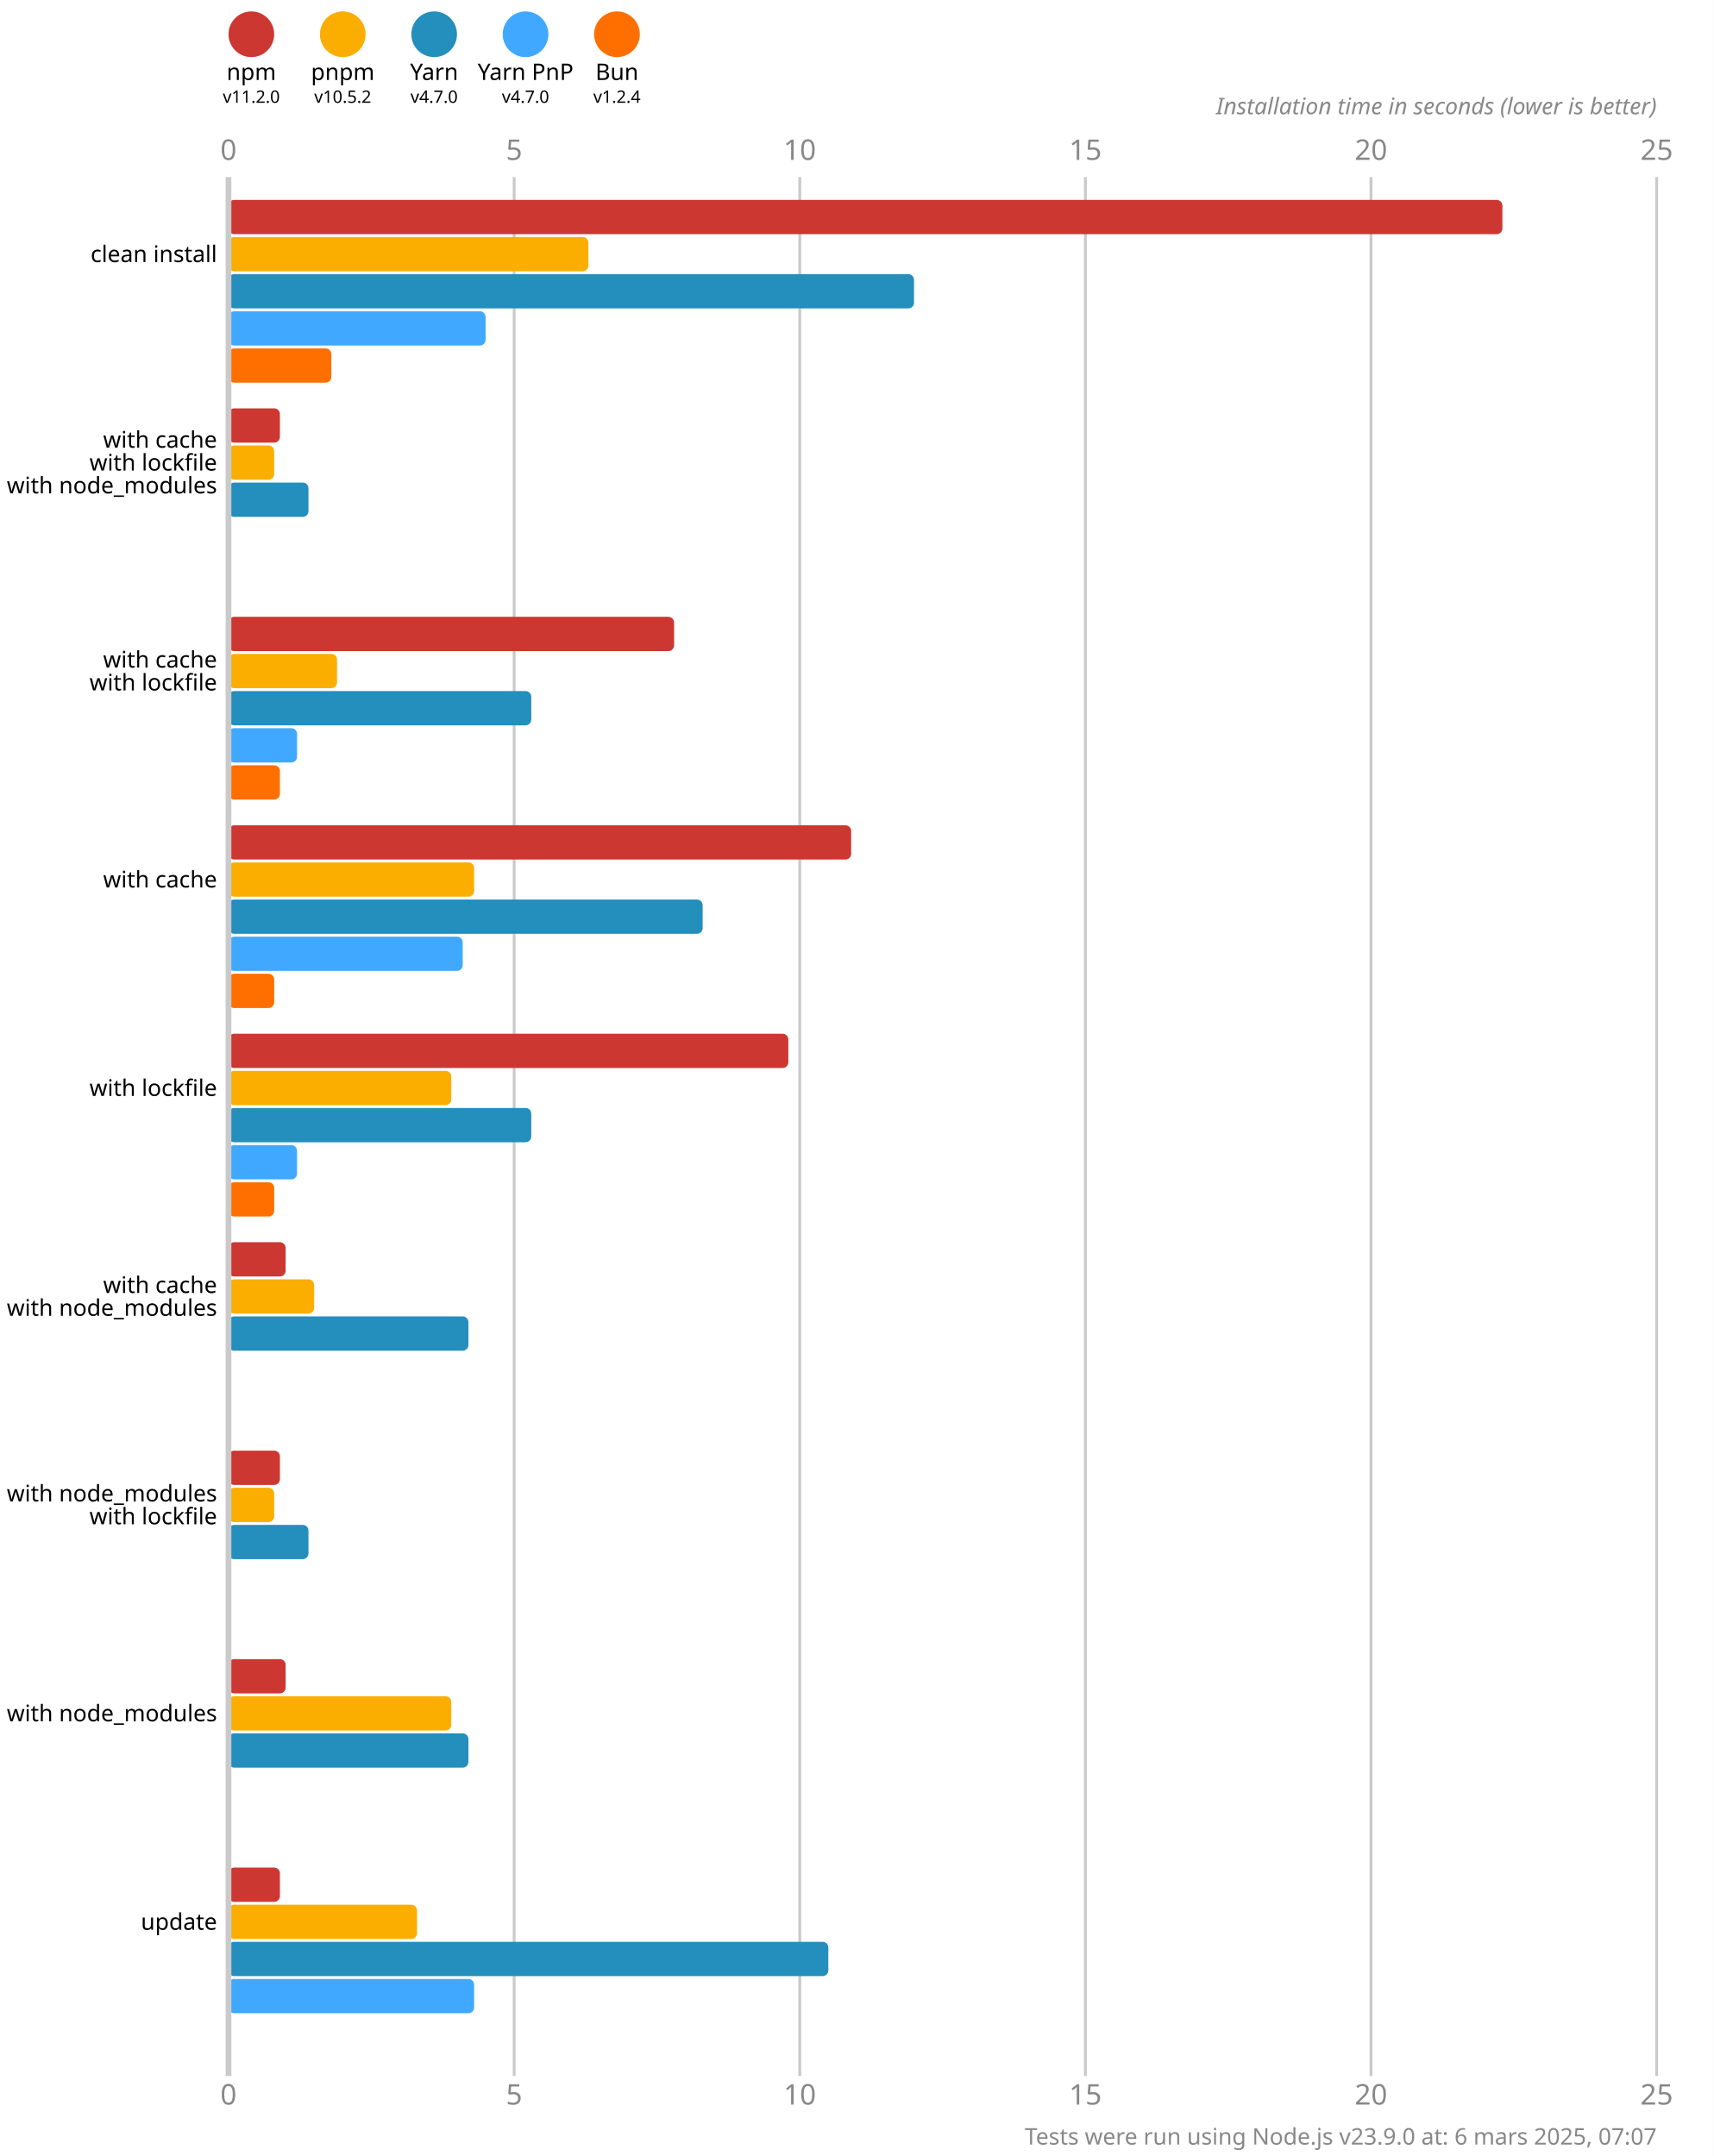
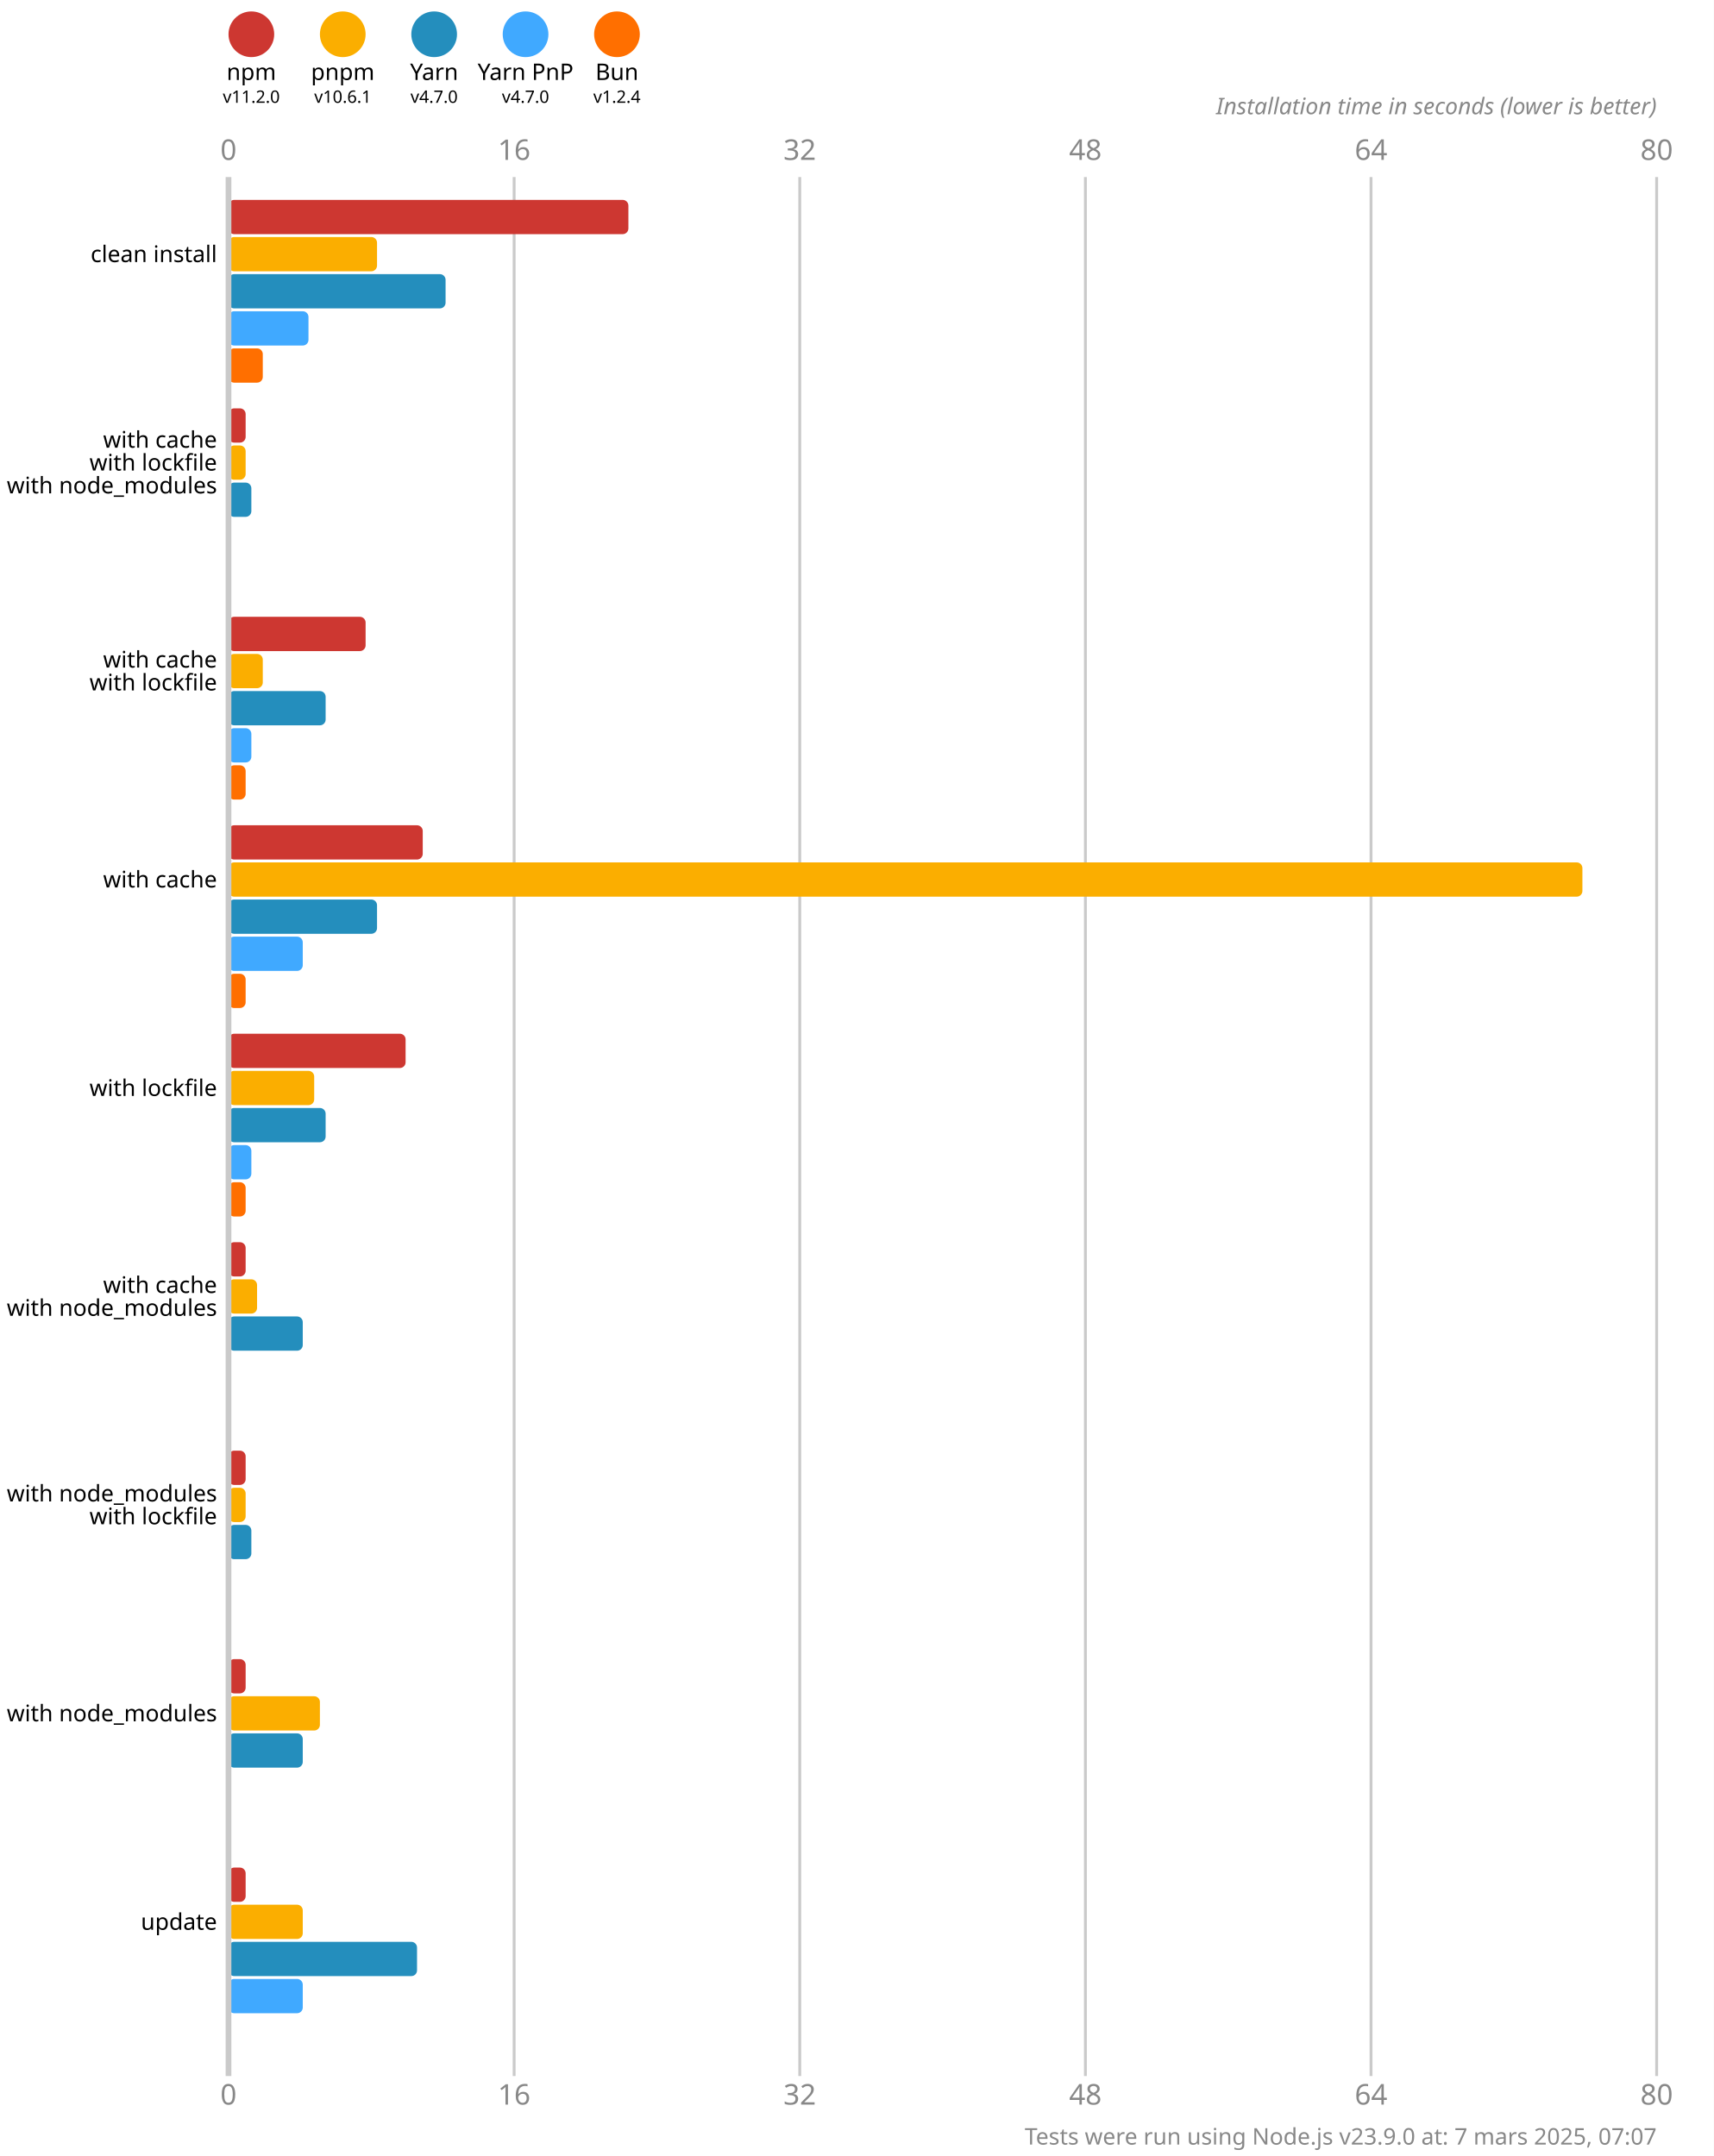
<svg xmlns="http://www.w3.org/2000/svg" version="1.1" viewBox="0 0 300 377.5">
  <style>
    .font { font-family: sans-serif; }
    .s3 { font-size: 3px; }
    .s4 { font-size: 4px; }
    .s5 { font-size: 5px; }
    .line { stroke: #cacaca; }
    .width { stroke-width: 0.5; }
    .text { fill: #888; }
  </style>
  <rect x="0" y="0" width="300" height="377.5" fill="#fff" />
  <circle cx="44" cy="6" r="4" fill="#cd3731" />
  <text x="44" y="14" class="font s4" text-anchor="middle">npm</text>
  <text x="44" y="18" class="font s3" text-anchor="middle">v11.2.0</text>
  <circle cx="60" cy="6" r="4" fill="#fbae00" />
  <text x="60" y="14" class="font s4" text-anchor="middle">pnpm</text>
-   <text x="60" y="18" class="font s3" text-anchor="middle">v10.5.2</text>
+   <text x="60" y="18" class="font s3" text-anchor="middle">v10.6.1</text>
  <circle cx="76" cy="6" r="4" fill="#248ebd" />
  <text x="76" y="14" class="font s4" text-anchor="middle">Yarn</text>
  <text x="76" y="18" class="font s3" text-anchor="middle">v4.7.0</text>
  <circle cx="92" cy="6" r="4" fill="#40a9ff" />
  <text x="92" y="14" class="font s4" text-anchor="middle">Yarn PnP</text>
  <text x="92" y="18" class="font s3" text-anchor="middle">v4.7.0</text>
  <circle cx="108" cy="6" r="4" fill="#ff6f00" />
  <text x="108" y="14" class="font s4" text-anchor="middle">Bun</text>
  <text x="108" y="18" class="font s3" text-anchor="middle">v1.2.4</text>
  <text x="40" y="28" class="font s5 text" text-anchor="middle">0</text>
  <text x="40" y="368.5" class="font s5 text" text-anchor="middle">0</text>
  <line x1="90" y1="31" x2="90" y2="363.5" class="line width" />
-   <text x="90" y="28" class="font s5 text" text-anchor="middle">5</text>
-   <text x="90" y="368.5" class="font s5 text" text-anchor="middle">5</text>
+   <text x="90" y="28" class="font s5 text" text-anchor="middle">16</text>
+   <text x="90" y="368.5" class="font s5 text" text-anchor="middle">16</text>
  <line x1="140" y1="31" x2="140" y2="363.5" class="line width" />
-   <text x="140" y="28" class="font s5 text" text-anchor="middle">10</text>
-   <text x="140" y="368.5" class="font s5 text" text-anchor="middle">10</text>
+   <text x="140" y="28" class="font s5 text" text-anchor="middle">32</text>
+   <text x="140" y="368.5" class="font s5 text" text-anchor="middle">32</text>
  <line x1="190" y1="31" x2="190" y2="363.5" class="line width" />
-   <text x="190" y="28" class="font s5 text" text-anchor="middle">15</text>
-   <text x="190" y="368.5" class="font s5 text" text-anchor="middle">15</text>
+   <text x="190" y="28" class="font s5 text" text-anchor="middle">48</text>
+   <text x="190" y="368.5" class="font s5 text" text-anchor="middle">48</text>
  <line x1="240" y1="31" x2="240" y2="363.5" class="line width" />
-   <text x="240" y="28" class="font s5 text" text-anchor="middle">20</text>
-   <text x="240" y="368.5" class="font s5 text" text-anchor="middle">20</text>
+   <text x="240" y="28" class="font s5 text" text-anchor="middle">64</text>
+   <text x="240" y="368.5" class="font s5 text" text-anchor="middle">64</text>
  <line x1="290" y1="31" x2="290" y2="363.5" class="line width" />
-   <text x="290" y="28" class="font s5 text" text-anchor="middle">25</text>
-   <text x="290" y="368.5" class="font s5 text" text-anchor="middle">25</text>
+   <text x="290" y="28" class="font s5 text" text-anchor="middle">80</text>
+   <text x="290" y="368.5" class="font s5 text" text-anchor="middle">80</text>
  <text x="290" y="20" class="font s4 text" font-style="italic" text-anchor="end">Installation time in seconds (lower is better)</text>
-   <rect x="40" y="35" width="223" height="6" fill="#cd3731" rx="1" ry="1" />
-   <rect x="40" y="41.5" width="63" height="6" fill="#fbae00" rx="1" ry="1" />
-   <rect x="40" y="48" width="120" height="6" fill="#248ebd" rx="1" ry="1" />
-   <rect x="40" y="54.5" width="45" height="6" fill="#40a9ff" rx="1" ry="1" />
-   <rect x="40" y="61" width="18" height="6" fill="#ff6f00" rx="1" ry="1" />
-   <rect x="40" y="71.5" width="9" height="6" fill="#cd3731" rx="1" ry="1" />
-   <rect x="40" y="78" width="8" height="6" fill="#fbae00" rx="1" ry="1" />
-   <rect x="40" y="84.5" width="14" height="6" fill="#248ebd" rx="1" ry="1" />
+   <rect x="40" y="35" width="70" height="6" fill="#cd3731" rx="1" ry="1" />
+   <rect x="40" y="41.5" width="26" height="6" fill="#fbae00" rx="1" ry="1" />
+   <rect x="40" y="48" width="38" height="6" fill="#248ebd" rx="1" ry="1" />
+   <rect x="40" y="54.5" width="14" height="6" fill="#40a9ff" rx="1" ry="1" />
+   <rect x="40" y="61" width="6" height="6" fill="#ff6f00" rx="1" ry="1" />
+   <rect x="40" y="71.5" width="3" height="6" fill="#cd3731" rx="1" ry="1" />
+   <rect x="40" y="78" width="3" height="6" fill="#fbae00" rx="1" ry="1" />
+   <rect x="40" y="84.5" width="4" height="6" fill="#248ebd" rx="1" ry="1" />
  <rect x="40" y="91" width="0" height="6" fill="#40a9ff" rx="1" ry="1" />
  <rect x="40" y="97.5" width="0" height="6" fill="#ff6f00" rx="1" ry="1" />
-   <rect x="40" y="108" width="78" height="6" fill="#cd3731" rx="1" ry="1" />
-   <rect x="40" y="114.5" width="19" height="6" fill="#fbae00" rx="1" ry="1" />
-   <rect x="40" y="121" width="53" height="6" fill="#248ebd" rx="1" ry="1" />
-   <rect x="40" y="127.5" width="12" height="6" fill="#40a9ff" rx="1" ry="1" />
-   <rect x="40" y="134" width="9" height="6" fill="#ff6f00" rx="1" ry="1" />
-   <rect x="40" y="144.5" width="109" height="6" fill="#cd3731" rx="1" ry="1" />
-   <rect x="40" y="151" width="43" height="6" fill="#fbae00" rx="1" ry="1" />
-   <rect x="40" y="157.5" width="83" height="6" fill="#248ebd" rx="1" ry="1" />
-   <rect x="40" y="164" width="41" height="6" fill="#40a9ff" rx="1" ry="1" />
-   <rect x="40" y="170.5" width="8" height="6" fill="#ff6f00" rx="1" ry="1" />
-   <rect x="40" y="181" width="98" height="6" fill="#cd3731" rx="1" ry="1" />
-   <rect x="40" y="187.5" width="39" height="6" fill="#fbae00" rx="1" ry="1" />
-   <rect x="40" y="194" width="53" height="6" fill="#248ebd" rx="1" ry="1" />
-   <rect x="40" y="200.5" width="12" height="6" fill="#40a9ff" rx="1" ry="1" />
-   <rect x="40" y="207" width="8" height="6" fill="#ff6f00" rx="1" ry="1" />
-   <rect x="40" y="217.5" width="10" height="6" fill="#cd3731" rx="1" ry="1" />
-   <rect x="40" y="224" width="15" height="6" fill="#fbae00" rx="1" ry="1" />
-   <rect x="40" y="230.5" width="42" height="6" fill="#248ebd" rx="1" ry="1" />
+   <rect x="40" y="108" width="24" height="6" fill="#cd3731" rx="1" ry="1" />
+   <rect x="40" y="114.5" width="6" height="6" fill="#fbae00" rx="1" ry="1" />
+   <rect x="40" y="121" width="17" height="6" fill="#248ebd" rx="1" ry="1" />
+   <rect x="40" y="127.5" width="4" height="6" fill="#40a9ff" rx="1" ry="1" />
+   <rect x="40" y="134" width="3" height="6" fill="#ff6f00" rx="1" ry="1" />
+   <rect x="40" y="144.5" width="34" height="6" fill="#cd3731" rx="1" ry="1" />
+   <rect x="40" y="151" width="237" height="6" fill="#fbae00" rx="1" ry="1" />
+   <rect x="40" y="157.5" width="26" height="6" fill="#248ebd" rx="1" ry="1" />
+   <rect x="40" y="164" width="13" height="6" fill="#40a9ff" rx="1" ry="1" />
+   <rect x="40" y="170.5" width="3" height="6" fill="#ff6f00" rx="1" ry="1" />
+   <rect x="40" y="181" width="31" height="6" fill="#cd3731" rx="1" ry="1" />
+   <rect x="40" y="187.5" width="15" height="6" fill="#fbae00" rx="1" ry="1" />
+   <rect x="40" y="194" width="17" height="6" fill="#248ebd" rx="1" ry="1" />
+   <rect x="40" y="200.5" width="4" height="6" fill="#40a9ff" rx="1" ry="1" />
+   <rect x="40" y="207" width="3" height="6" fill="#ff6f00" rx="1" ry="1" />
+   <rect x="40" y="217.5" width="3" height="6" fill="#cd3731" rx="1" ry="1" />
+   <rect x="40" y="224" width="5" height="6" fill="#fbae00" rx="1" ry="1" />
+   <rect x="40" y="230.5" width="13" height="6" fill="#248ebd" rx="1" ry="1" />
  <rect x="40" y="237" width="0" height="6" fill="#40a9ff" rx="1" ry="1" />
  <rect x="40" y="243.5" width="0" height="6" fill="#ff6f00" rx="1" ry="1" />
-   <rect x="40" y="254" width="9" height="6" fill="#cd3731" rx="1" ry="1" />
-   <rect x="40" y="260.5" width="8" height="6" fill="#fbae00" rx="1" ry="1" />
-   <rect x="40" y="267" width="14" height="6" fill="#248ebd" rx="1" ry="1" />
+   <rect x="40" y="254" width="3" height="6" fill="#cd3731" rx="1" ry="1" />
+   <rect x="40" y="260.5" width="3" height="6" fill="#fbae00" rx="1" ry="1" />
+   <rect x="40" y="267" width="4" height="6" fill="#248ebd" rx="1" ry="1" />
  <rect x="40" y="273.5" width="0" height="6" fill="#40a9ff" rx="1" ry="1" />
  <rect x="40" y="280" width="0" height="6" fill="#ff6f00" rx="1" ry="1" />
-   <rect x="40" y="290.5" width="10" height="6" fill="#cd3731" rx="1" ry="1" />
-   <rect x="40" y="297" width="39" height="6" fill="#fbae00" rx="1" ry="1" />
-   <rect x="40" y="303.5" width="42" height="6" fill="#248ebd" rx="1" ry="1" />
+   <rect x="40" y="290.5" width="3" height="6" fill="#cd3731" rx="1" ry="1" />
+   <rect x="40" y="297" width="16" height="6" fill="#fbae00" rx="1" ry="1" />
+   <rect x="40" y="303.5" width="13" height="6" fill="#248ebd" rx="1" ry="1" />
  <rect x="40" y="310" width="0" height="6" fill="#40a9ff" rx="1" ry="1" />
  <rect x="40" y="316.5" width="0" height="6" fill="#ff6f00" rx="1" ry="1" />
-   <rect x="40" y="327" width="9" height="6" fill="#cd3731" rx="1" ry="1" />
-   <rect x="40" y="333.5" width="33" height="6" fill="#fbae00" rx="1" ry="1" />
-   <rect x="40" y="340" width="105" height="6" fill="#248ebd" rx="1" ry="1" />
-   <rect x="40" y="346.5" width="43" height="6" fill="#40a9ff" rx="1" ry="1" />
+   <rect x="40" y="327" width="3" height="6" fill="#cd3731" rx="1" ry="1" />
+   <rect x="40" y="333.5" width="13" height="6" fill="#fbae00" rx="1" ry="1" />
+   <rect x="40" y="340" width="33" height="6" fill="#248ebd" rx="1" ry="1" />
+   <rect x="40" y="346.5" width="13" height="6" fill="#40a9ff" rx="1" ry="1" />
  <rect x="40" y="353" width="0" height="6" fill="#ff6f00" rx="1" ry="1" />
  <line x1="40" y1="31" x2="40" y2="363.5" class="line" />
  <text x="38" y="44.5" class="font s4" dominant-baseline="middle" text-anchor="end">clean install</text>
  <text x="38" y="77" class="font s4" dominant-baseline="middle" text-anchor="end">with cache</text>
  <text x="38" y="81" class="font s4" dominant-baseline="middle" text-anchor="end">with lockfile</text>
  <text x="38" y="85" class="font s4" dominant-baseline="middle" text-anchor="end">with node_modules</text>
  <text x="38" y="115.5" class="font s4" dominant-baseline="middle" text-anchor="end">with cache</text>
  <text x="38" y="119.5" class="font s4" dominant-baseline="middle" text-anchor="end">with lockfile</text>
  <text x="38" y="154" class="font s4" dominant-baseline="middle" text-anchor="end">with cache</text>
  <text x="38" y="190.5" class="font s4" dominant-baseline="middle" text-anchor="end">with lockfile</text>
  <text x="38" y="225" class="font s4" dominant-baseline="middle" text-anchor="end">with cache</text>
  <text x="38" y="229" class="font s4" dominant-baseline="middle" text-anchor="end">with node_modules</text>
  <text x="38" y="261.5" class="font s4" dominant-baseline="middle" text-anchor="end">with node_modules</text>
  <text x="38" y="265.5" class="font s4" dominant-baseline="middle" text-anchor="end">with lockfile</text>
  <text x="38" y="300" class="font s4" dominant-baseline="middle" text-anchor="end">with node_modules</text>
  <text x="38" y="336.5" class="font s4" dominant-baseline="middle" text-anchor="end">update</text>
-   <text x="290" y="375.5" class="font s4 text" text-anchor="end">Tests were run using Node.js v23.9.0 at: 6 mars 2025, 07:07</text>
+   <text x="290" y="375.5" class="font s4 text" text-anchor="end">Tests were run using Node.js v23.9.0 at: 7 mars 2025, 07:07</text>
</svg>
